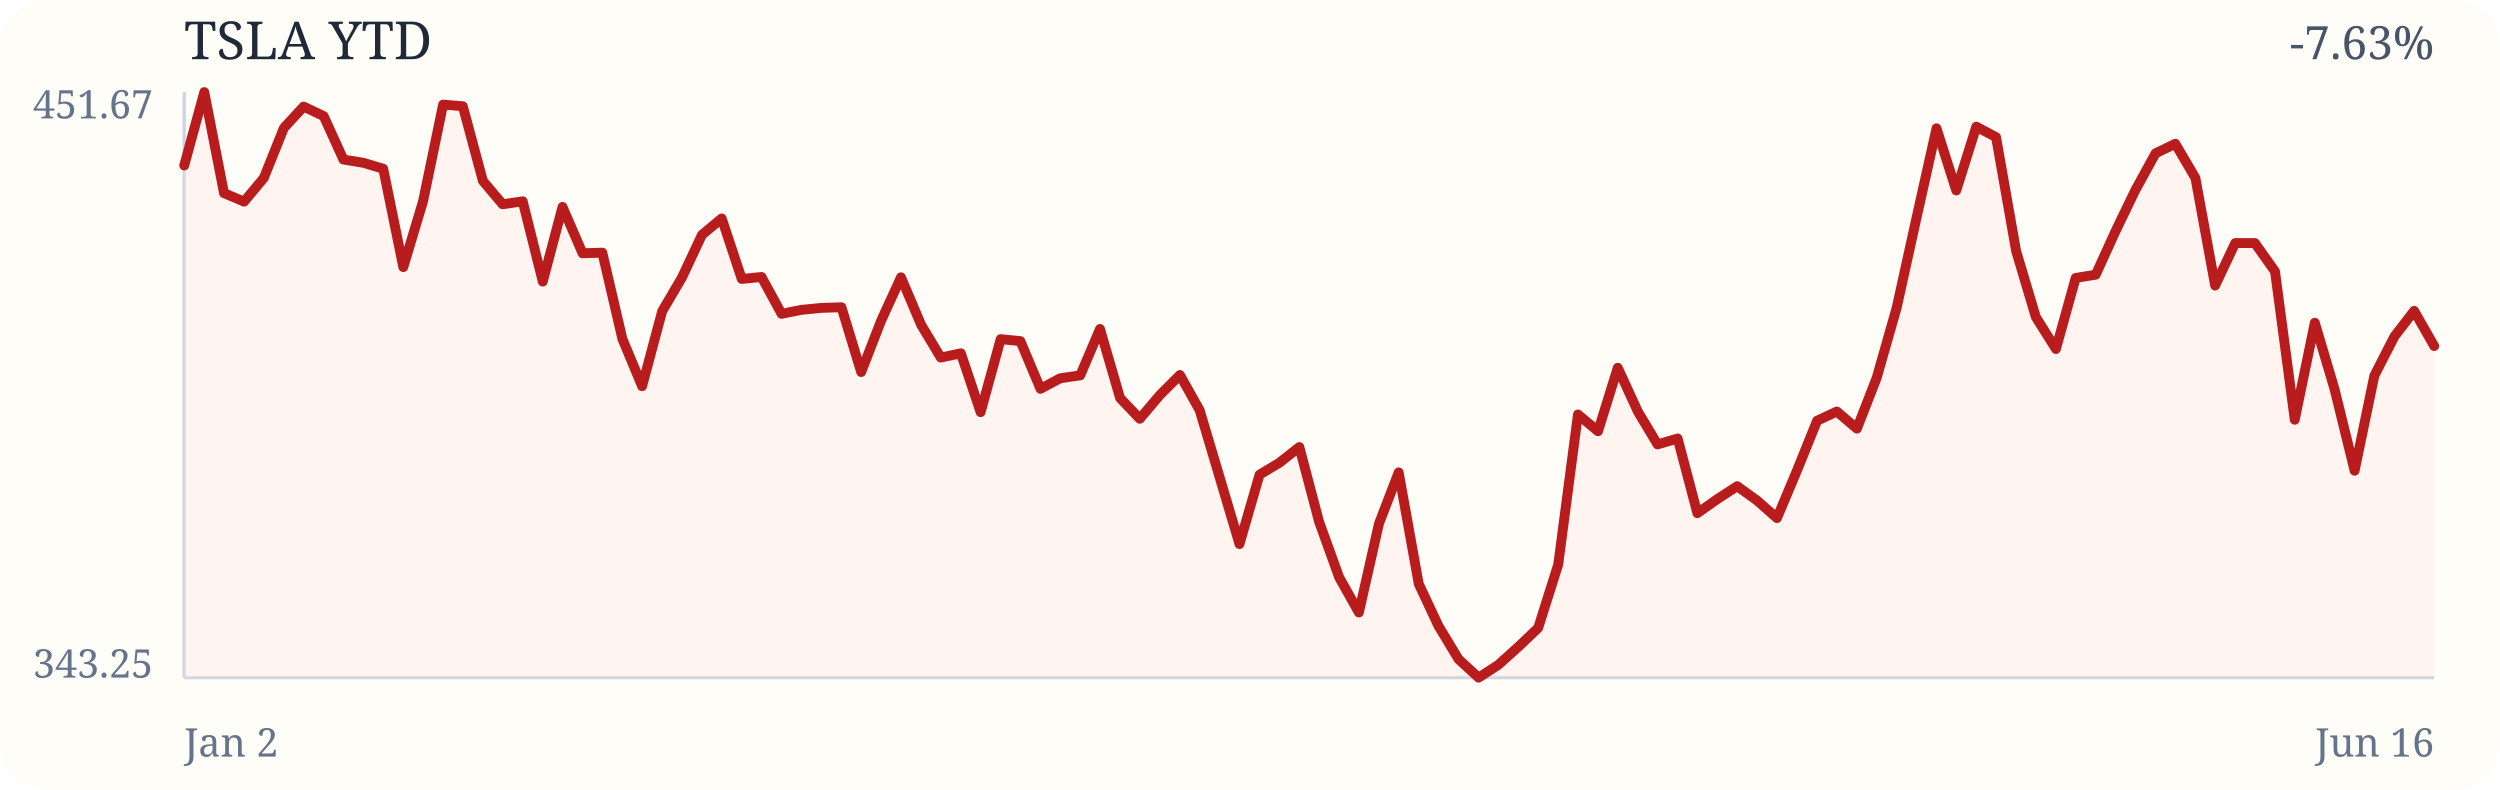
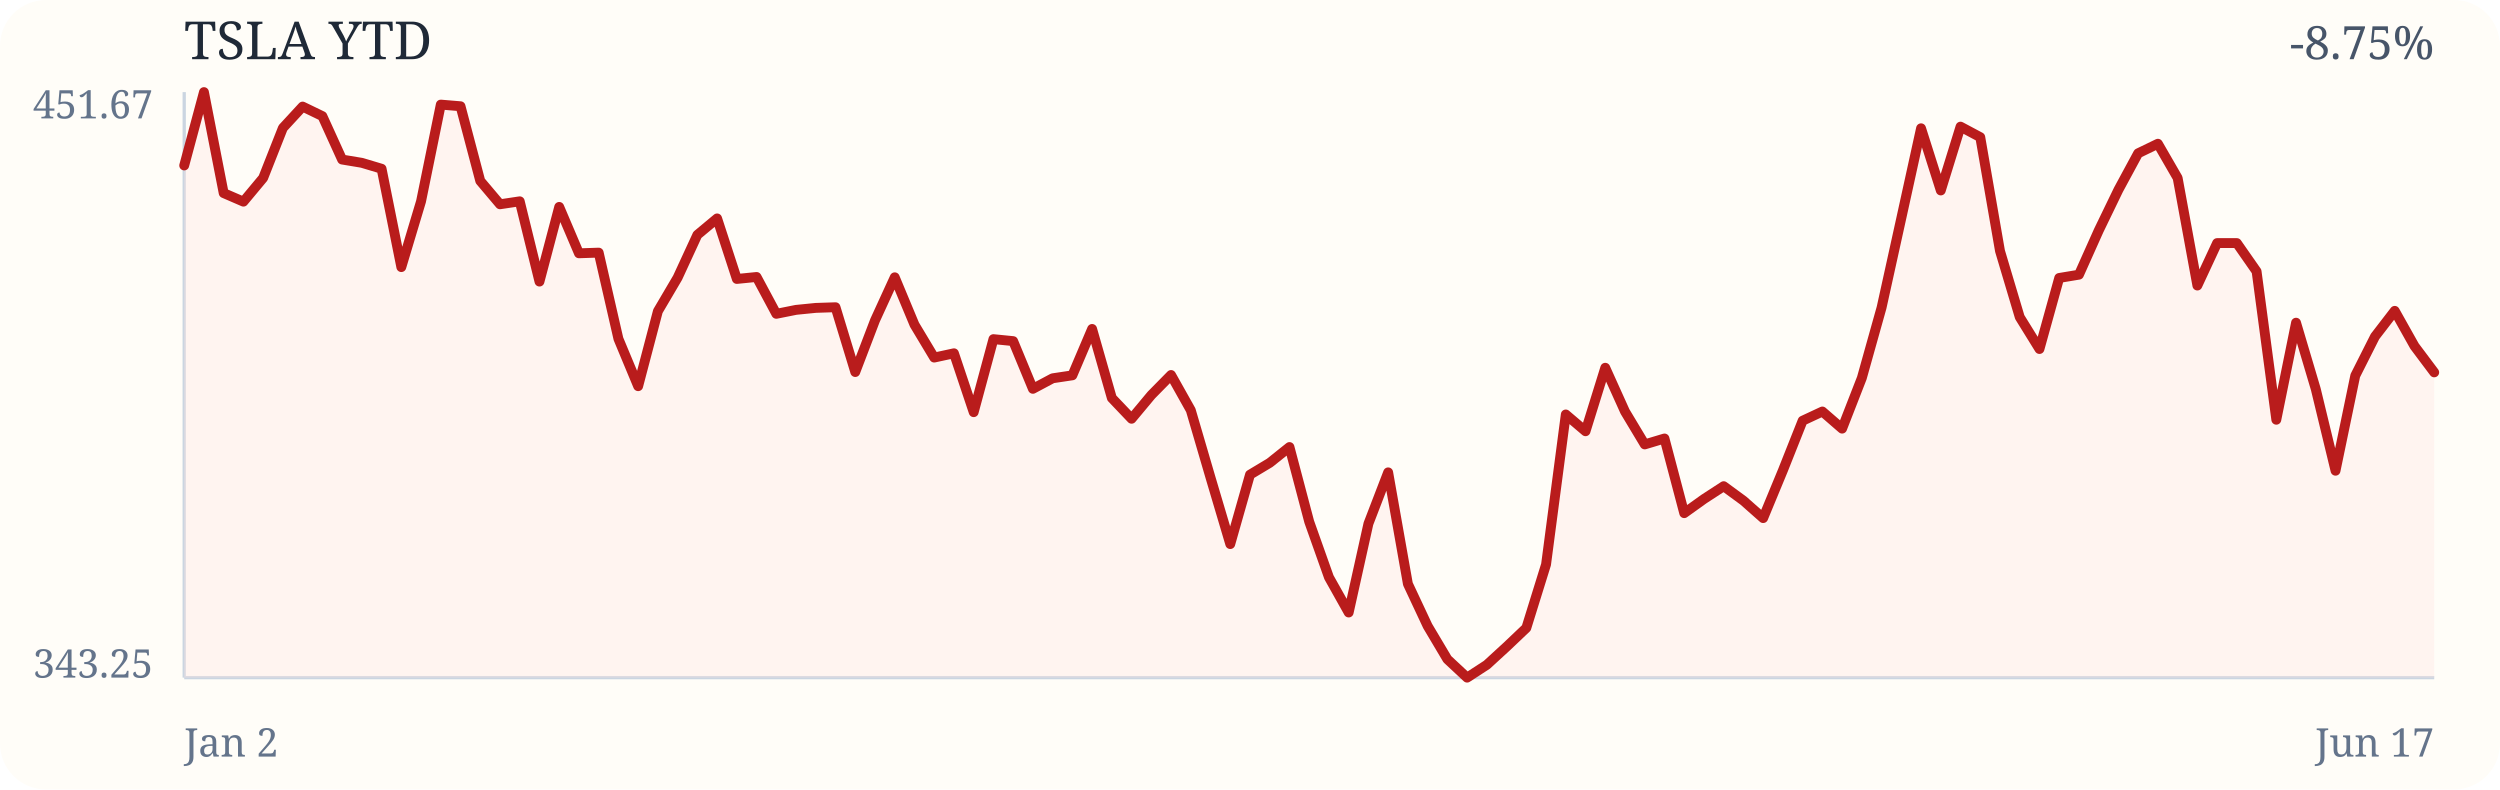
<svg xmlns="http://www.w3.org/2000/svg" width="760" height="240" viewBox="0 0 760 240" role="img" aria-labelledby="title desc">
  <rect width="100%" height="100%" fill="#fffdf8" rx="14" />
  <text x="56" y="18" font-size="16" font-family="Georgia, serif" fill="#1f2937">TSLA YTD</text>
-   <text x="740" y="18" text-anchor="end" font-size="14" font-family="Georgia, serif" fill="#475569">-7.63%</text>
+   <text x="740" y="18" text-anchor="end" font-size="14" font-family="Georgia, serif" fill="#475569">-8.75%</text>
  <line x1="56" y1="206" x2="740" y2="206" stroke="#cbd5e1" stroke-width="1" />
  <line x1="56" y1="28" x2="56" y2="206" stroke="#cbd5e1" stroke-width="1" />
  <text x="56" y="230" font-size="12" font-family="Georgia, serif" fill="#64748b">Jan 2</text>
-   <text x="740" y="230" text-anchor="end" font-size="12" font-family="Georgia, serif" fill="#64748b">Jun 16</text>
+   <text x="740" y="230" text-anchor="end" font-size="12" font-family="Georgia, serif" fill="#64748b">Jun 17</text>
  <text x="10" y="36" font-size="12" font-family="Georgia, serif" fill="#64748b">451.67</text>
  <text x="10" y="206" font-size="12" font-family="Georgia, serif" fill="#64748b">343.25</text>
-   <polygon points="56.0,206.0 56.0,50.3 62.1,28.0 68.1,58.7 74.2,61.3 80.2,54.1 86.3,38.9 92.3,32.4 98.4,35.3 104.4,48.5 110.5,49.5 116.5,51.3 122.6,81.2 128.6,61.2 134.7,31.8 140.7,32.3 146.8,55.0 152.8,62.1 158.9,61.2 165.0,85.6 171.0,62.9 177.1,77.0 183.1,76.8 189.2,103.0 195.2,117.4 201.3,94.6 207.3,84.4 213.4,71.4 219.4,66.4 225.5,84.8 231.5,84.2 237.6,95.4 243.6,94.2 249.7,93.6 255.8,93.4 261.8,113.1 267.9,97.4 273.9,84.3 280.0,98.7 286.0,108.7 292.1,107.4 298.1,125.3 304.2,103.1 310.2,103.7 316.3,118.2 322.3,115.0 328.4,114.1 334.4,100.0 340.5,121.0 346.5,127.3 352.6,120.1 358.7,114.0 364.7,124.7 370.8,145.2 376.8,165.4 382.9,144.3 388.9,140.7 395.0,135.9 401.0,158.6 407.1,175.5 413.1,186.2 419.2,159.2 425.2,143.6 431.3,177.5 437.3,190.3 443.4,200.4 449.5,206.0 455.5,202.1 461.6,196.6 467.6,190.9 473.7,171.6 479.7,126.0 485.8,131.1 491.8,111.8 497.9,125.1 503.9,135.1 510.0,133.3 516.0,156.0 522.1,151.7 528.1,147.8 534.2,152.2 540.2,157.5 546.3,143.0 552.4,127.9 558.4,125.1 564.5,130.3 570.5,114.9 576.6,93.5 582.6,66.3 588.7,39.0 594.7,57.9 600.8,38.5 606.8,41.7 612.9,76.3 618.9,96.4 625.0,106.1 631.0,84.5 637.1,83.5 643.2,70.1 649.2,57.7 655.3,46.6 661.3,43.7 667.4,54.1 673.4,86.8 679.5,73.9 685.5,73.9 691.6,82.5 697.6,127.6 703.7,98.1 709.7,118.3 715.8,143.1 721.8,114.2 727.9,102.3 733.9,94.5 740.0,105.2 740.0,206.0" fill="#fee2e2" opacity="0.35" />
-   <polyline points="56.0,50.3 62.1,28.0 68.1,58.7 74.2,61.3 80.2,54.1 86.3,38.9 92.3,32.4 98.4,35.3 104.4,48.5 110.5,49.5 116.5,51.3 122.6,81.2 128.6,61.2 134.7,31.8 140.7,32.3 146.8,55.0 152.8,62.1 158.9,61.2 165.0,85.6 171.0,62.9 177.1,77.0 183.1,76.8 189.2,103.0 195.2,117.4 201.3,94.6 207.3,84.4 213.4,71.4 219.4,66.4 225.5,84.8 231.5,84.2 237.6,95.4 243.6,94.2 249.7,93.6 255.8,93.4 261.8,113.1 267.9,97.4 273.9,84.3 280.0,98.7 286.0,108.7 292.1,107.4 298.1,125.3 304.2,103.1 310.2,103.7 316.3,118.2 322.3,115.0 328.4,114.1 334.4,100.0 340.5,121.0 346.5,127.3 352.6,120.1 358.7,114.0 364.7,124.7 370.8,145.2 376.8,165.4 382.9,144.3 388.9,140.7 395.0,135.9 401.0,158.6 407.1,175.5 413.1,186.2 419.2,159.2 425.2,143.6 431.3,177.5 437.3,190.3 443.4,200.4 449.5,206.0 455.5,202.1 461.6,196.6 467.6,190.9 473.7,171.6 479.7,126.0 485.8,131.1 491.8,111.8 497.9,125.1 503.9,135.1 510.0,133.3 516.0,156.0 522.1,151.7 528.1,147.8 534.2,152.2 540.2,157.5 546.3,143.0 552.4,127.9 558.4,125.1 564.5,130.3 570.5,114.9 576.6,93.5 582.6,66.3 588.7,39.0 594.7,57.9 600.8,38.5 606.8,41.7 612.9,76.3 618.9,96.4 625.0,106.1 631.0,84.5 637.1,83.5 643.2,70.1 649.2,57.7 655.3,46.6 661.3,43.7 667.4,54.1 673.4,86.8 679.5,73.9 685.5,73.9 691.6,82.5 697.6,127.6 703.7,98.1 709.7,118.3 715.8,143.1 721.8,114.2 727.9,102.3 733.9,94.5 740.0,105.2" fill="none" stroke="#b91c1c" stroke-width="3" stroke-linecap="round" stroke-linejoin="round" />
+   <polygon points="56.0,206.0 56.0,50.3 62.0,28.0 68.0,58.7 74.0,61.3 80.0,54.1 86.0,38.9 92.0,32.4 98.0,35.3 104.0,48.5 110.0,49.5 116.0,51.3 122.0,81.2 128.0,61.2 134.0,31.8 140.0,32.3 146.0,55.0 152.0,62.1 158.0,61.2 164.0,85.6 170.0,62.9 176.0,77.0 182.0,76.8 188.0,103.0 194.0,117.4 200.0,94.6 206.0,84.4 212.0,71.4 218.0,66.4 224.0,84.8 230.0,84.2 236.0,95.4 242.0,94.2 248.0,93.6 254.0,93.4 260.0,113.1 266.0,97.4 272.0,84.3 278.0,98.7 284.0,108.7 290.0,107.4 296.0,125.3 302.0,103.1 308.0,103.7 314.0,118.2 320.0,115.0 326.0,114.1 332.0,100.0 338.0,121.0 344.0,127.3 350.0,120.1 356.0,114.0 362.0,124.7 368.0,145.2 374.0,165.4 380.0,144.3 386.0,140.7 392.0,135.9 398.0,158.6 404.0,175.5 410.0,186.2 416.0,159.2 422.0,143.6 428.0,177.5 434.0,190.3 440.0,200.4 446.0,206.0 452.0,202.1 458.0,196.6 464.0,190.9 470.0,171.6 476.0,126.0 482.0,131.1 488.0,111.8 494.0,125.1 500.0,135.1 506.0,133.3 512.0,156.0 518.0,151.7 524.0,147.8 530.0,152.2 536.0,157.5 542.0,143.0 548.0,127.9 554.0,125.1 560.0,130.3 566.0,114.9 572.0,93.5 578.0,66.3 584.0,39.0 590.0,57.9 596.0,38.5 602.0,41.7 608.0,76.3 614.0,96.4 620.0,106.1 626.0,84.5 632.0,83.5 638.0,70.1 644.0,57.7 650.0,46.6 656.0,43.7 662.0,54.1 668.0,86.8 674.0,73.9 680.0,73.9 686.0,82.5 692.0,127.6 698.0,98.1 704.0,118.3 710.0,143.1 716.0,114.2 722.0,102.3 728.0,94.5 734.0,105.2 740.0,113.2 740.0,206.0" fill="#fee2e2" opacity="0.35" />
+   <polyline points="56.0,50.3 62.0,28.0 68.0,58.7 74.0,61.3 80.0,54.1 86.0,38.9 92.0,32.4 98.0,35.3 104.0,48.5 110.0,49.5 116.0,51.3 122.0,81.2 128.0,61.2 134.0,31.8 140.0,32.3 146.0,55.0 152.0,62.1 158.0,61.2 164.0,85.6 170.0,62.9 176.0,77.0 182.0,76.8 188.0,103.0 194.0,117.4 200.0,94.6 206.0,84.4 212.0,71.4 218.0,66.4 224.0,84.8 230.0,84.2 236.0,95.4 242.0,94.2 248.0,93.6 254.0,93.4 260.0,113.1 266.0,97.4 272.0,84.3 278.0,98.7 284.0,108.7 290.0,107.4 296.0,125.3 302.0,103.1 308.0,103.7 314.0,118.2 320.0,115.0 326.0,114.1 332.0,100.0 338.0,121.0 344.0,127.3 350.0,120.1 356.0,114.0 362.0,124.7 368.0,145.2 374.0,165.4 380.0,144.3 386.0,140.7 392.0,135.9 398.0,158.6 404.0,175.5 410.0,186.2 416.0,159.2 422.0,143.6 428.0,177.5 434.0,190.3 440.0,200.4 446.0,206.0 452.0,202.1 458.0,196.6 464.0,190.9 470.0,171.6 476.0,126.0 482.0,131.1 488.0,111.8 494.0,125.1 500.0,135.1 506.0,133.3 512.0,156.0 518.0,151.7 524.0,147.8 530.0,152.2 536.0,157.5 542.0,143.0 548.0,127.9 554.0,125.1 560.0,130.3 566.0,114.9 572.0,93.5 578.0,66.3 584.0,39.0 590.0,57.9 596.0,38.5 602.0,41.7 608.0,76.3 614.0,96.4 620.0,106.1 626.0,84.5 632.0,83.5 638.0,70.1 644.0,57.7 650.0,46.6 656.0,43.7 662.0,54.1 668.0,86.8 674.0,73.9 680.0,73.9 686.0,82.5 692.0,127.6 698.0,98.1 704.0,118.3 710.0,143.1 716.0,114.2 722.0,102.3 728.0,94.5 734.0,105.2 740.0,113.2" fill="none" stroke="#b91c1c" stroke-width="3" stroke-linecap="round" stroke-linejoin="round" />
</svg>
